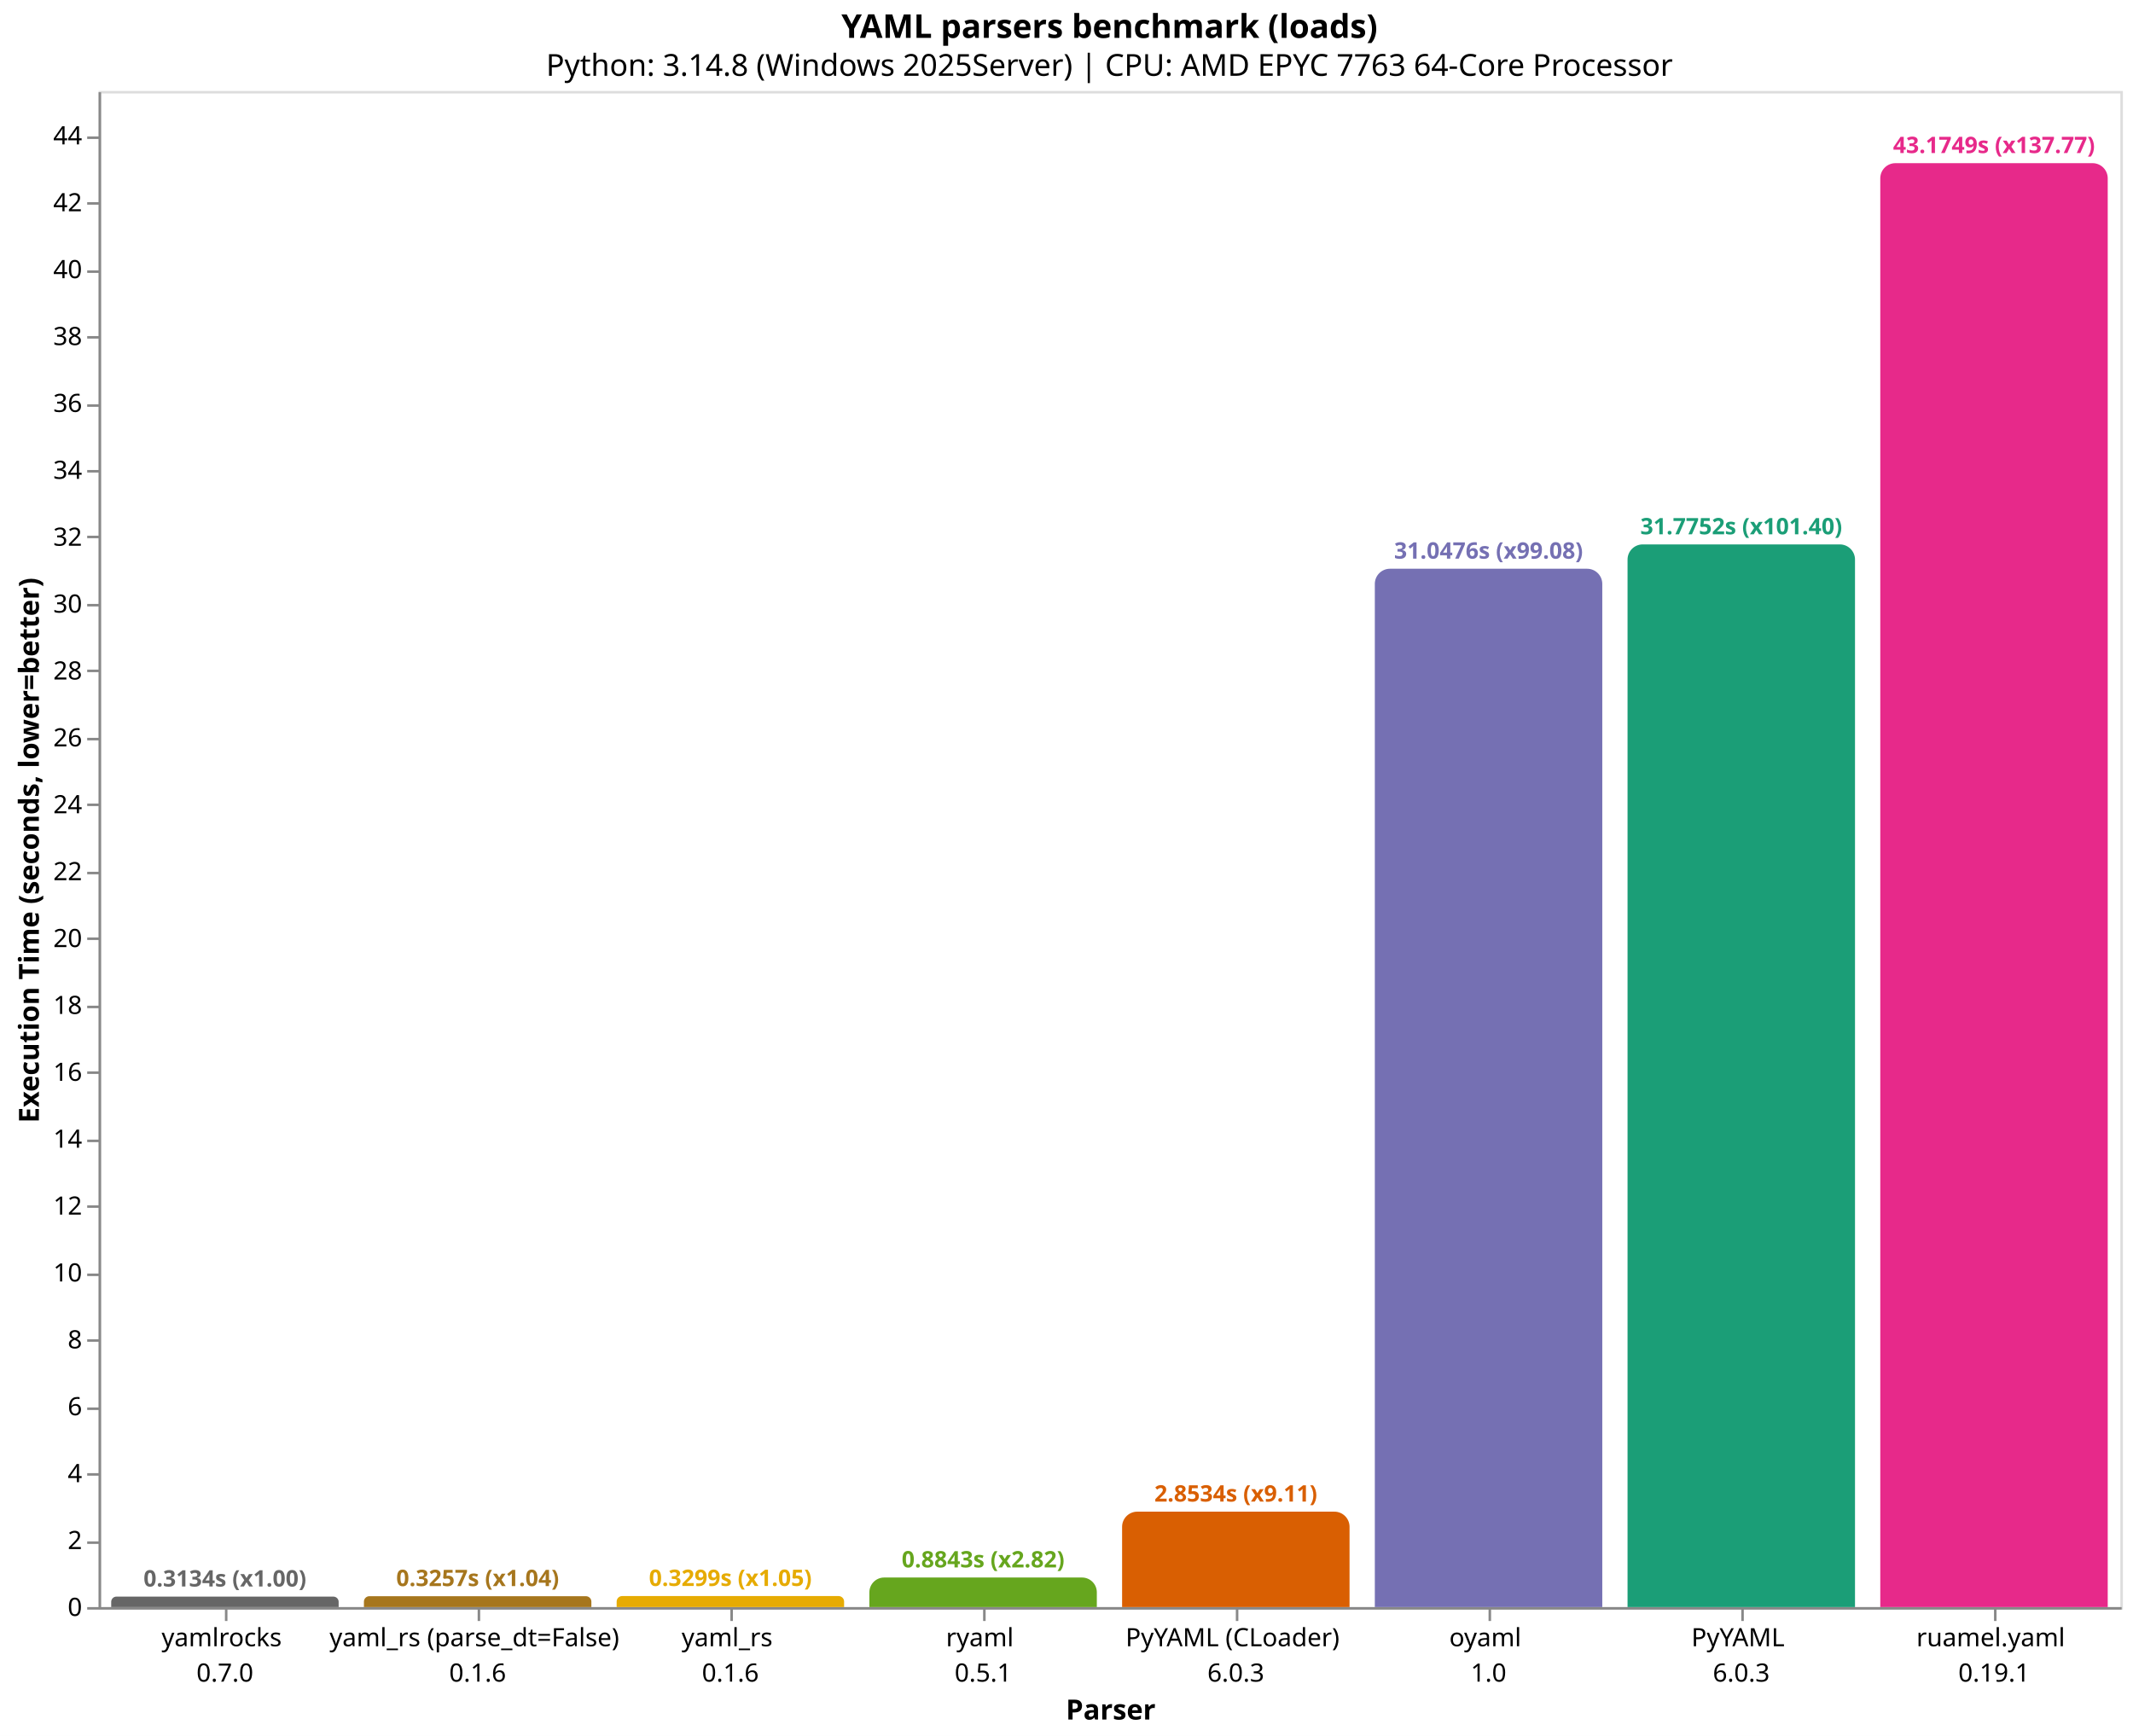
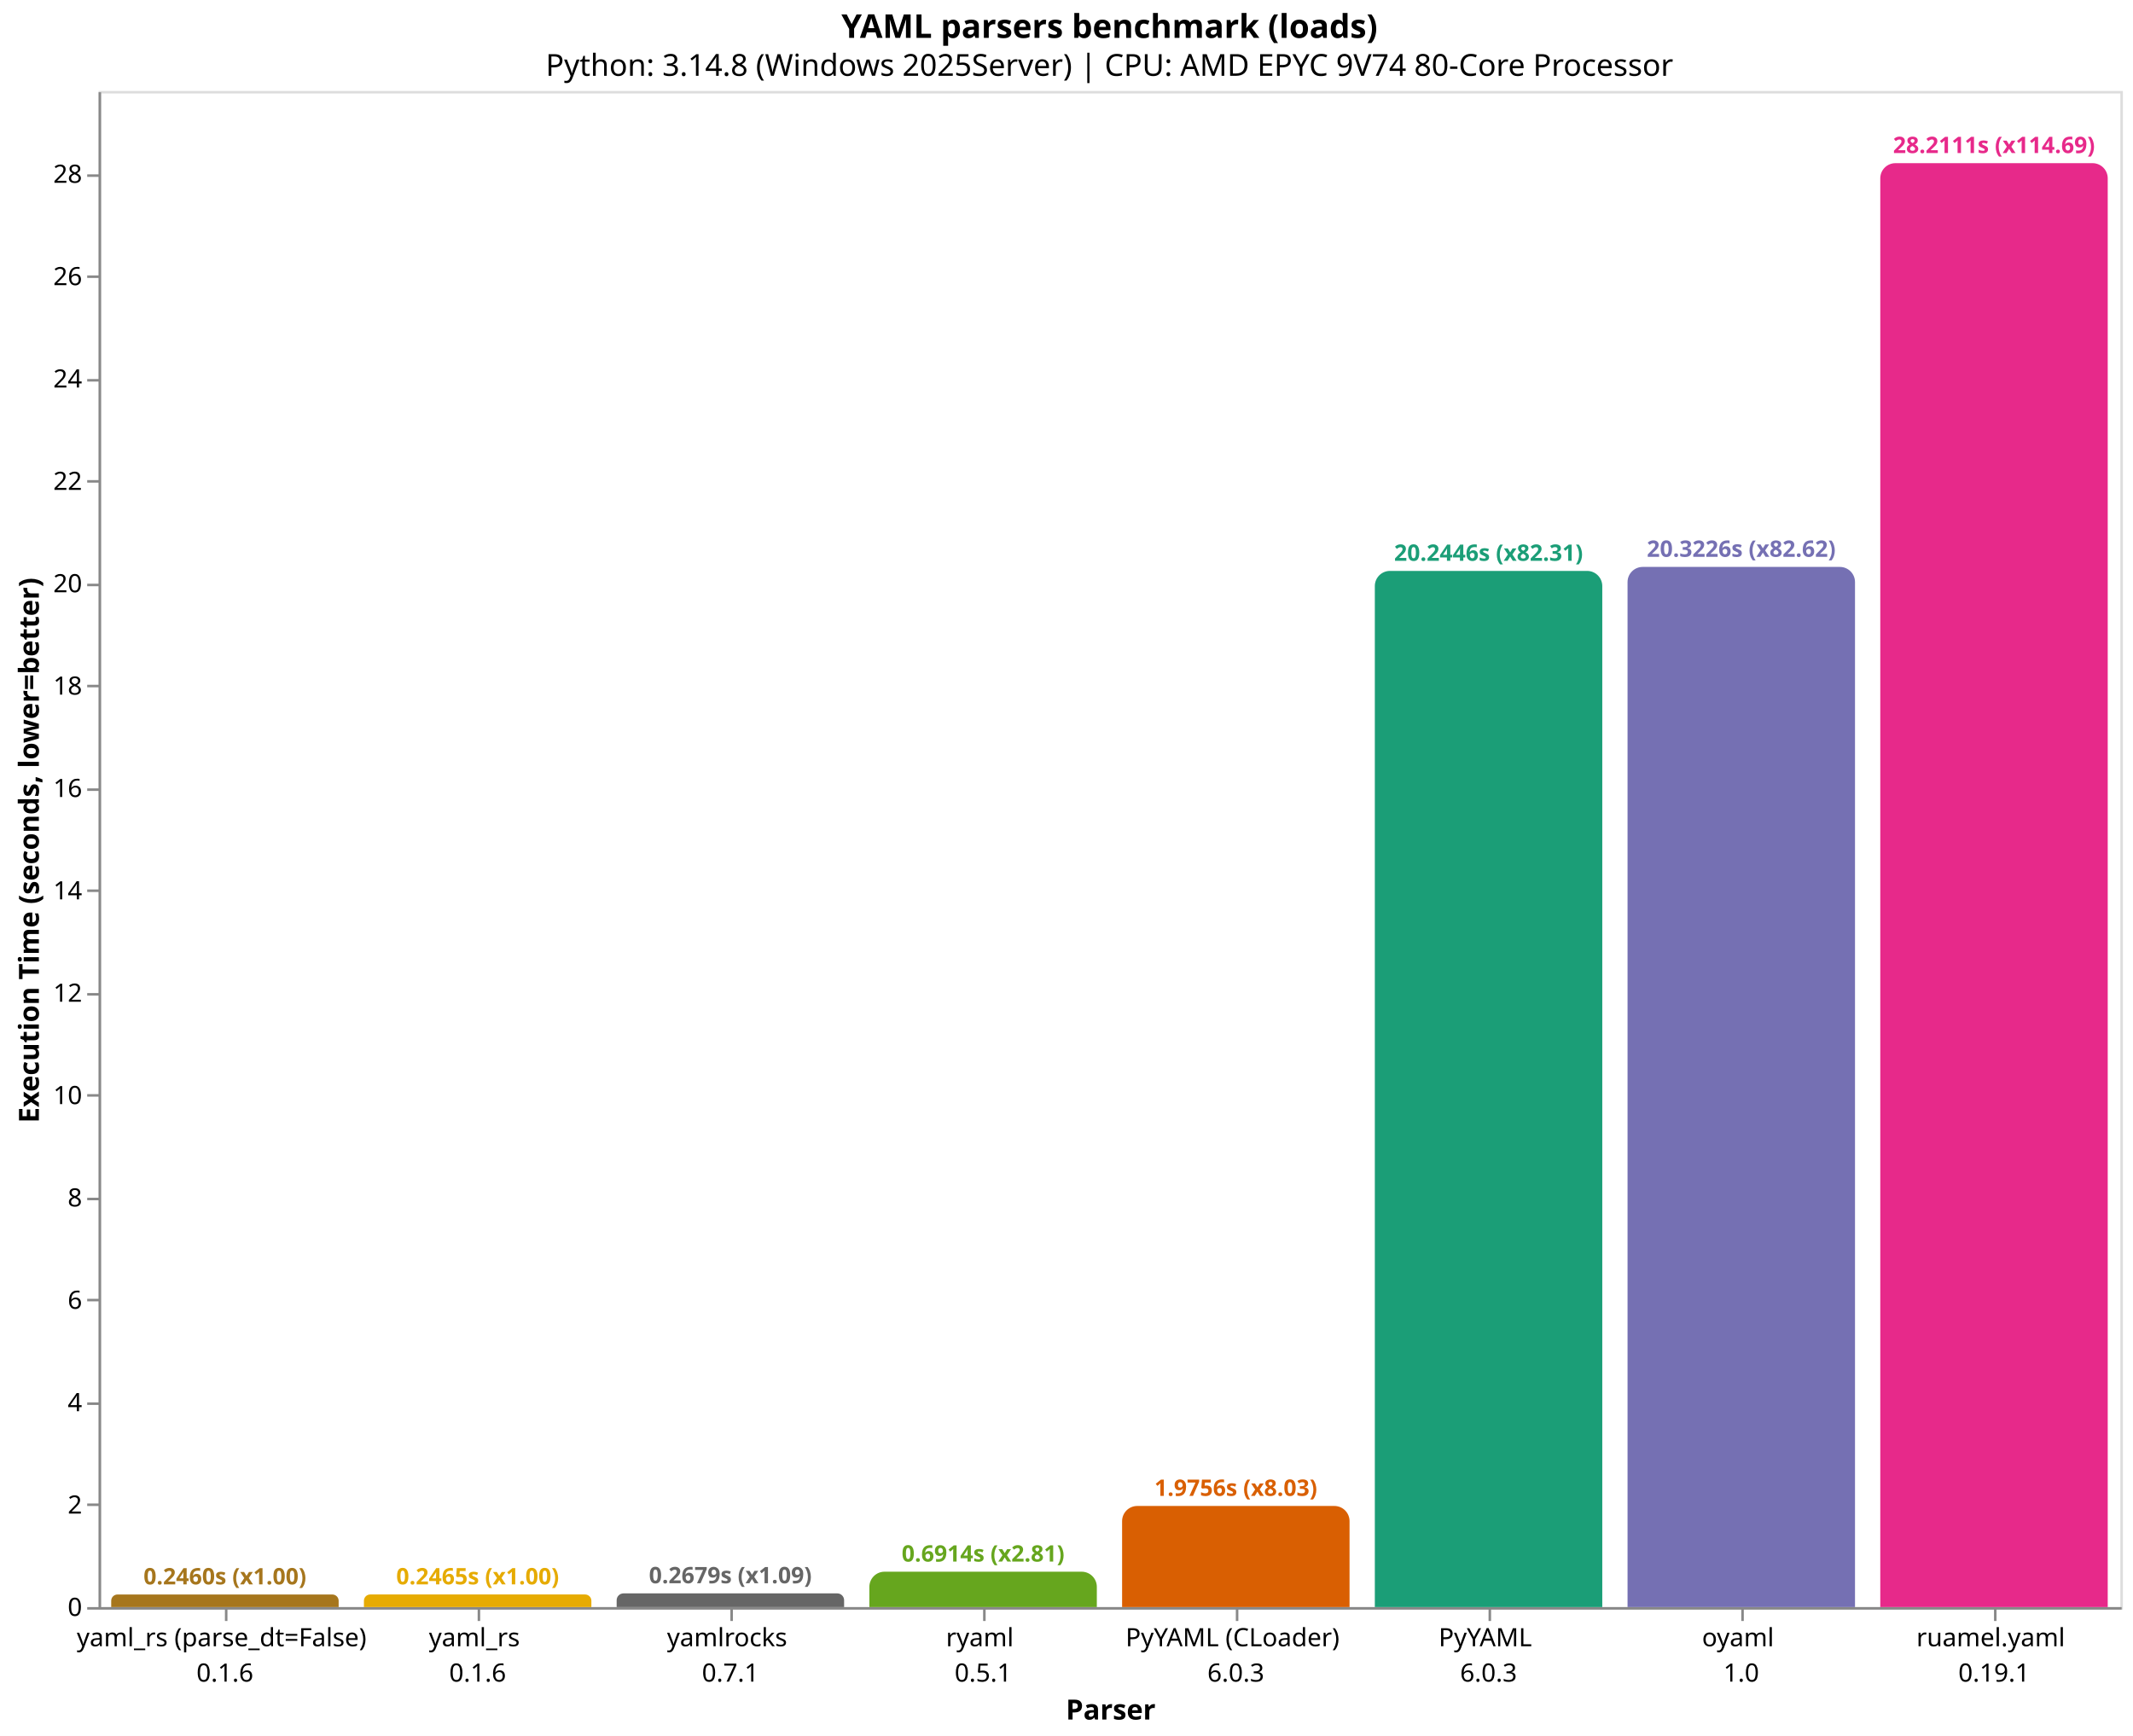
<svg xmlns="http://www.w3.org/2000/svg" version="1.1" class="marks" width="844" height="687" viewBox="0 0 844 687">
  <rect width="844" height="687" fill="white" />
  <g fill="none" stroke-miterlimit="10" transform="translate(39,36)">
    <g class="mark-group role-frame root" role="graphics-object" aria-roledescription="group mark container">
      <g transform="translate(0,0)">
        <path class="background" aria-hidden="true" d="M0.5,0.5h800v600h-800Z" stroke="#ddd" />
        <g>
-           <g class="mark-group role-axis" role="graphics-symbol" aria-roledescription="axis" aria-label="X-axis titled 'Parser' for a discrete scale with 8 values: yamlrocks&#10;0.7.0, yaml_rs (parse_dt=False)&#10;0.1.6, yaml_rs&#10;0.1.6, ryaml&#10;0.5.1, PyYAML (CLoader)&#10;6.0.3, ending with ruamel.yaml&#10;0.19.1">
+           <g class="mark-group role-axis" role="graphics-symbol" aria-roledescription="axis" aria-label="X-axis titled 'Parser' for a discrete scale with 8 values: yaml_rs (parse_dt=False)&#10;0.1.6, yaml_rs&#10;0.1.6, yamlrocks&#10;0.7.1, ryaml&#10;0.5.1, PyYAML (CLoader)&#10;6.0.3, ending with ruamel.yaml&#10;0.19.1">
            <g transform="translate(0.5,600.5)">
              <path class="background" aria-hidden="true" d="M0,0h0v0h0Z" pointer-events="none" />
              <g>
                <g class="mark-rule role-axis-tick" pointer-events="none">
                  <line transform="translate(50,0)" x2="0" y2="5" stroke="#888" stroke-width="1" opacity="1" />
                  <line transform="translate(150,0)" x2="0" y2="5" stroke="#888" stroke-width="1" opacity="1" />
                  <line transform="translate(250,0)" x2="0" y2="5" stroke="#888" stroke-width="1" opacity="1" />
                  <line transform="translate(350,0)" x2="0" y2="5" stroke="#888" stroke-width="1" opacity="1" />
                  <line transform="translate(450,0)" x2="0" y2="5" stroke="#888" stroke-width="1" opacity="1" />
                  <line transform="translate(550,0)" x2="0" y2="5" stroke="#888" stroke-width="1" opacity="1" />
                  <line transform="translate(650,0)" x2="0" y2="5" stroke="#888" stroke-width="1" opacity="1" />
                  <line transform="translate(750,0)" x2="0" y2="5" stroke="#888" stroke-width="1" opacity="1" />
                </g>
                <g class="mark-text role-axis-label" pointer-events="none">
                  <text text-anchor="middle" transform="translate(49.5,15)" font-family="sans-serif" font-size="10px" fill="#000" opacity="1">
-                     <tspan>yamlrocks</tspan>
-                     <tspan x="0" dy="14">0.7.0</tspan>
-                   </text>
-                   <text text-anchor="middle" transform="translate(149.5,15)" font-family="sans-serif" font-size="10px" fill="#000" opacity="1">
                    <tspan>yaml_rs (parse_dt=False)</tspan>
                    <tspan x="0" dy="14">0.1.6</tspan>
                  </text>
-                   <text text-anchor="middle" transform="translate(249.5,15)" font-family="sans-serif" font-size="10px" fill="#000" opacity="1">
+                   <text text-anchor="middle" transform="translate(149.5,15)" font-family="sans-serif" font-size="10px" fill="#000" opacity="1">
                    <tspan>yaml_rs</tspan>
                    <tspan x="0" dy="14">0.1.6</tspan>
+                   </text>
+                   <text text-anchor="middle" transform="translate(249.5,15)" font-family="sans-serif" font-size="10px" fill="#000" opacity="1">
+                     <tspan>yamlrocks</tspan>
+                     <tspan x="0" dy="14">0.7.1</tspan>
                  </text>
                  <text text-anchor="middle" transform="translate(349.5,15)" font-family="sans-serif" font-size="10px" fill="#000" opacity="1">
                    <tspan>ryaml</tspan>
                    <tspan x="0" dy="14">0.5.1</tspan>
                  </text>
                  <text text-anchor="middle" transform="translate(449.5,15)" font-family="sans-serif" font-size="10px" fill="#000" opacity="1">
                    <tspan>PyYAML (CLoader)</tspan>
                    <tspan x="0" dy="14">6.0.3</tspan>
                  </text>
                  <text text-anchor="middle" transform="translate(549.5,15)" font-family="sans-serif" font-size="10px" fill="#000" opacity="1">
+                     <tspan>PyYAML</tspan>
+                     <tspan x="0" dy="14">6.0.3</tspan>
+                   </text>
+                   <text text-anchor="middle" transform="translate(649.5,15)" font-family="sans-serif" font-size="10px" fill="#000" opacity="1">
                    <tspan>oyaml</tspan>
                    <tspan x="0" dy="14">1.0</tspan>
-                   </text>
-                   <text text-anchor="middle" transform="translate(649.5,15)" font-family="sans-serif" font-size="10px" fill="#000" opacity="1">
-                     <tspan>PyYAML</tspan>
-                     <tspan x="0" dy="14">6.0.3</tspan>
                  </text>
                  <text text-anchor="middle" transform="translate(749.5,15)" font-family="sans-serif" font-size="10px" fill="#000" opacity="1">
                    <tspan>ruamel.yaml</tspan>
                    <tspan x="0" dy="14">0.19.1</tspan>
                  </text>
                </g>
                <g class="mark-rule role-axis-domain" pointer-events="none">
                  <line transform="translate(0,0)" x2="800" y2="0" stroke="#888" stroke-width="1" opacity="1" />
                </g>
                <g class="mark-text role-axis-title" pointer-events="none">
                  <text text-anchor="middle" transform="translate(400,44)" font-family="sans-serif" font-size="11px" font-weight="bold" fill="#000" opacity="1">Parser</text>
                </g>
              </g>
              <path class="foreground" aria-hidden="true" d="" pointer-events="none" display="none" />
            </g>
          </g>
-           <g class="mark-group role-axis" role="graphics-symbol" aria-roledescription="axis" aria-label="Y-axis titled 'Execution Time (seconds, lower=better)' for a linear scale with values from 0 to 45">
+           <g class="mark-group role-axis" role="graphics-symbol" aria-roledescription="axis" aria-label="Y-axis titled 'Execution Time (seconds, lower=better)' for a linear scale with values from 0 to 30">
            <g transform="translate(0.5,0.5)">
              <path class="background" aria-hidden="true" d="M0,0h0v0h0Z" pointer-events="none" />
              <g>
                <g class="mark-rule role-axis-tick" pointer-events="none">
                  <line transform="translate(0,600)" x2="-5" y2="0" stroke="#888" stroke-width="1" opacity="1" />
-                   <line transform="translate(0,574)" x2="-5" y2="0" stroke="#888" stroke-width="1" opacity="1" />
-                   <line transform="translate(0,547)" x2="-5" y2="0" stroke="#888" stroke-width="1" opacity="1" />
-                   <line transform="translate(0,521)" x2="-5" y2="0" stroke="#888" stroke-width="1" opacity="1" />
-                   <line transform="translate(0,494)" x2="-5" y2="0" stroke="#888" stroke-width="1" opacity="1" />
-                   <line transform="translate(0,468)" x2="-5" y2="0" stroke="#888" stroke-width="1" opacity="1" />
-                   <line transform="translate(0,441)" x2="-5" y2="0" stroke="#888" stroke-width="1" opacity="1" />
-                   <line transform="translate(0,415)" x2="-5" y2="0" stroke="#888" stroke-width="1" opacity="1" />
-                   <line transform="translate(0,388)" x2="-5" y2="0" stroke="#888" stroke-width="1" opacity="1" />
-                   <line transform="translate(0,362)" x2="-5" y2="0" stroke="#888" stroke-width="1" opacity="1" />
-                   <line transform="translate(0,335)" x2="-5" y2="0" stroke="#888" stroke-width="1" opacity="1" />
-                   <line transform="translate(0,309)" x2="-5" y2="0" stroke="#888" stroke-width="1" opacity="1" />
-                   <line transform="translate(0,282)" x2="-5" y2="0" stroke="#888" stroke-width="1" opacity="1" />
-                   <line transform="translate(0,256)" x2="-5" y2="0" stroke="#888" stroke-width="1" opacity="1" />
-                   <line transform="translate(0,229)" x2="-5" y2="0" stroke="#888" stroke-width="1" opacity="1" />
-                   <line transform="translate(0,203)" x2="-5" y2="0" stroke="#888" stroke-width="1" opacity="1" />
-                   <line transform="translate(0,176)" x2="-5" y2="0" stroke="#888" stroke-width="1" opacity="1" />
-                   <line transform="translate(0,150)" x2="-5" y2="0" stroke="#888" stroke-width="1" opacity="1" />
-                   <line transform="translate(0,124)" x2="-5" y2="0" stroke="#888" stroke-width="1" opacity="1" />
-                   <line transform="translate(0,97)" x2="-5" y2="0" stroke="#888" stroke-width="1" opacity="1" />
-                   <line transform="translate(0,71)" x2="-5" y2="0" stroke="#888" stroke-width="1" opacity="1" />
-                   <line transform="translate(0,44)" x2="-5" y2="0" stroke="#888" stroke-width="1" opacity="1" />
-                   <line transform="translate(0,18)" x2="-5" y2="0" stroke="#888" stroke-width="1" opacity="1" />
+                   <line transform="translate(0,559)" x2="-5" y2="0" stroke="#888" stroke-width="1" opacity="1" />
+                   <line transform="translate(0,519)" x2="-5" y2="0" stroke="#888" stroke-width="1" opacity="1" />
+                   <line transform="translate(0,478)" x2="-5" y2="0" stroke="#888" stroke-width="1" opacity="1" />
+                   <line transform="translate(0,438)" x2="-5" y2="0" stroke="#888" stroke-width="1" opacity="1" />
+                   <line transform="translate(0,397)" x2="-5" y2="0" stroke="#888" stroke-width="1" opacity="1" />
+                   <line transform="translate(0,357)" x2="-5" y2="0" stroke="#888" stroke-width="1" opacity="1" />
+                   <line transform="translate(0,316)" x2="-5" y2="0" stroke="#888" stroke-width="1" opacity="1" />
+                   <line transform="translate(0,276)" x2="-5" y2="0" stroke="#888" stroke-width="1" opacity="1" />
+                   <line transform="translate(0,235)" x2="-5" y2="0" stroke="#888" stroke-width="1" opacity="1" />
+                   <line transform="translate(0,195)" x2="-5" y2="0" stroke="#888" stroke-width="1" opacity="1" />
+                   <line transform="translate(0,154)" x2="-5" y2="0" stroke="#888" stroke-width="1" opacity="1" />
+                   <line transform="translate(0,114)" x2="-5" y2="0" stroke="#888" stroke-width="1" opacity="1" />
+                   <line transform="translate(0,73)" x2="-5" y2="0" stroke="#888" stroke-width="1" opacity="1" />
+                   <line transform="translate(0,33)" x2="-5" y2="0" stroke="#888" stroke-width="1" opacity="1" />
                </g>
                <g class="mark-text role-axis-label" pointer-events="none">
                  <text text-anchor="end" transform="translate(-7,603)" font-family="sans-serif" font-size="10px" fill="#000" opacity="1">0</text>
-                   <text text-anchor="end" transform="translate(-7,576.5296)" font-family="sans-serif" font-size="10px" fill="#000" opacity="1">2</text>
-                   <text text-anchor="end" transform="translate(-7,550.0592)" font-family="sans-serif" font-size="10px" fill="#000" opacity="1">4</text>
-                   <text text-anchor="end" transform="translate(-7,523.5887)" font-family="sans-serif" font-size="10px" fill="#000" opacity="1">6</text>
-                   <text text-anchor="end" transform="translate(-7,497.1183)" font-family="sans-serif" font-size="10px" fill="#000" opacity="1">8</text>
-                   <text text-anchor="end" transform="translate(-7,470.6479)" font-family="sans-serif" font-size="10px" fill="#000" opacity="1">10</text>
-                   <text text-anchor="end" transform="translate(-7,444.1775)" font-family="sans-serif" font-size="10px" fill="#000" opacity="1">12</text>
-                   <text text-anchor="end" transform="translate(-7,417.7071)" font-family="sans-serif" font-size="10px" fill="#000" opacity="1">14</text>
-                   <text text-anchor="end" transform="translate(-7,391.2366)" font-family="sans-serif" font-size="10px" fill="#000" opacity="1">16</text>
-                   <text text-anchor="end" transform="translate(-7,364.7662)" font-family="sans-serif" font-size="10px" fill="#000" opacity="1">18</text>
-                   <text text-anchor="end" transform="translate(-7,338.2958)" font-family="sans-serif" font-size="10px" fill="#000" opacity="1">20</text>
-                   <text text-anchor="end" transform="translate(-7,311.8254)" font-family="sans-serif" font-size="10px" fill="#000" opacity="1">22</text>
-                   <text text-anchor="end" transform="translate(-7,285.3549)" font-family="sans-serif" font-size="10px" fill="#000" opacity="1">24</text>
-                   <text text-anchor="end" transform="translate(-7,258.8845)" font-family="sans-serif" font-size="10px" fill="#000" opacity="1">26</text>
-                   <text text-anchor="end" transform="translate(-7,232.4141)" font-family="sans-serif" font-size="10px" fill="#000" opacity="1">28</text>
-                   <text text-anchor="end" transform="translate(-7,205.9437)" font-family="sans-serif" font-size="10px" fill="#000" opacity="1">30</text>
-                   <text text-anchor="end" transform="translate(-7,179.4733)" font-family="sans-serif" font-size="10px" fill="#000" opacity="1">32</text>
-                   <text text-anchor="end" transform="translate(-7,153.0028)" font-family="sans-serif" font-size="10px" fill="#000" opacity="1">34</text>
-                   <text text-anchor="end" transform="translate(-7,126.5324)" font-family="sans-serif" font-size="10px" fill="#000" opacity="1">36</text>
-                   <text text-anchor="end" transform="translate(-7,100.062)" font-family="sans-serif" font-size="10px" fill="#000" opacity="1">38</text>
-                   <text text-anchor="end" transform="translate(-7,73.59158)" font-family="sans-serif" font-size="10px" fill="#000" opacity="1">40</text>
-                   <text text-anchor="end" transform="translate(-7,47.12116)" font-family="sans-serif" font-size="10px" fill="#000" opacity="1">42</text>
-                   <text text-anchor="end" transform="translate(-7,20.65074)" font-family="sans-serif" font-size="10px" fill="#000" opacity="1">44</text>
+                   <text text-anchor="end" transform="translate(-7,562.489)" font-family="sans-serif" font-size="10px" fill="#000" opacity="1">2</text>
+                   <text text-anchor="end" transform="translate(-7,521.9781)" font-family="sans-serif" font-size="10px" fill="#000" opacity="1">4</text>
+                   <text text-anchor="end" transform="translate(-7,481.4671)" font-family="sans-serif" font-size="10px" fill="#000" opacity="1">6</text>
+                   <text text-anchor="end" transform="translate(-7,440.9561)" font-family="sans-serif" font-size="10px" fill="#000" opacity="1">8</text>
+                   <text text-anchor="end" transform="translate(-7,400.4451)" font-family="sans-serif" font-size="10px" fill="#000" opacity="1">10</text>
+                   <text text-anchor="end" transform="translate(-7,359.9342)" font-family="sans-serif" font-size="10px" fill="#000" opacity="1">12</text>
+                   <text text-anchor="end" transform="translate(-7,319.4232)" font-family="sans-serif" font-size="10px" fill="#000" opacity="1">14</text>
+                   <text text-anchor="end" transform="translate(-7,278.9122)" font-family="sans-serif" font-size="10px" fill="#000" opacity="1">16</text>
+                   <text text-anchor="end" transform="translate(-7,238.4013)" font-family="sans-serif" font-size="10px" fill="#000" opacity="1">18</text>
+                   <text text-anchor="end" transform="translate(-7,197.8903)" font-family="sans-serif" font-size="10px" fill="#000" opacity="1">20</text>
+                   <text text-anchor="end" transform="translate(-7,157.3793)" font-family="sans-serif" font-size="10px" fill="#000" opacity="1">22</text>
+                   <text text-anchor="end" transform="translate(-7,116.8683)" font-family="sans-serif" font-size="10px" fill="#000" opacity="1">24</text>
+                   <text text-anchor="end" transform="translate(-7,76.35737)" font-family="sans-serif" font-size="10px" fill="#000" opacity="1">26</text>
+                   <text text-anchor="end" transform="translate(-7,35.84639)" font-family="sans-serif" font-size="10px" fill="#000" opacity="1">28</text>
                </g>
                <g class="mark-rule role-axis-domain" pointer-events="none">
                  <line transform="translate(0,600)" x2="0" y2="-600" stroke="#888" stroke-width="1" opacity="1" />
                </g>
                <g class="mark-text role-axis-title" pointer-events="none">
                  <text text-anchor="middle" transform="translate(-22.12305,300) rotate(-90) translate(0,-2)" font-family="sans-serif" font-size="11px" font-weight="bold" fill="#000" opacity="1">Execution Time (seconds, lower=better)</text>
                </g>
              </g>
              <path class="foreground" aria-hidden="true" d="" pointer-events="none" display="none" />
            </g>
          </g>
          <g class="mark-group role-scope" role="graphics-object" aria-roledescription="group mark container">
-             <g transform="translate(5,595.8524)">
-               <path class="background" aria-hidden="true" d="M2.074,0L87.926,0C89.071,0,90,0.929,90,2.074L90,4.148C90,4.148,90,4.148,90,4.148L0,4.148C0,4.148,0,4.148,0,4.148L0,2.074C0,0.929,0.929,0,2.074,0Z" />
+             <g transform="translate(5,595.0178)">
+               <path class="background" aria-hidden="true" d="M2.491,0L87.509,0C88.884,0,90,1.116,90,2.491L90,4.982C90,4.982,90,4.982,90,4.982L0,4.982C0,4.982,0,4.982,0,4.982L0,2.491C0,1.116,1.116,0,2.491,0Z" />
              <g clip-path="url(#clip1)">
                <g class="mark-group role-scope" role="graphics-object" aria-roledescription="group mark container">
-                   <g transform="translate(0,-595.8524)">
-                     <path class="background" aria-hidden="true" d="M0,0h90v0h-90Z" />
-                     <g>
-                       <g class="mark-rect role-mark layer_0_marks" role="graphics-object" aria-roledescription="rect mark container">
-                         <path aria-label="Parser: yamlrocks&#10;0.7.0; Execution Time (seconds, lower=better): 0.3133732; parser: yamlrocks; Execution Time (s): 0.3134; Slowdown: 1.00" role="graphics-symbol" aria-roledescription="bar" d="M0,595.852h90v4.148h-90Z" fill="#666666" />
-                       </g>
-                     </g>
-                     <path class="foreground" aria-hidden="true" d="" display="none" />
-                   </g>
-                 </g>
-               </g>
-               <path class="foreground" aria-hidden="true" d="" display="none" />
-             </g>
-             <g transform="translate(105,595.6897)">
-               <path class="background" aria-hidden="true" d="M2.155,0L87.845,0C89.034,0,90,0.966,90,2.155L90,4.31C90,4.31,90,4.31,90,4.31L0,4.31C0,4.31,0,4.31,0,4.31L0,2.155C0,0.966,0.966,0,2.155,0Z" />
+                   <g transform="translate(0,-595.0178)">
+                     <path class="background" aria-hidden="true" d="M0,0h90v0h-90Z" />
+                     <g>
+                       <g class="mark-rect role-mark layer_0_marks" role="graphics-object" aria-roledescription="rect mark container">
+                         <path aria-label="Parser: yaml_rs (parse_dt=False)&#10;0.1.6; Execution Time (seconds, lower=better): 0.2459661; parser: yaml_rs (parse_dt=False); Execution Time (s): 0.2460; Slowdown: 1.00" role="graphics-symbol" aria-roledescription="bar" d="M0,595.018h90v4.982h-90Z" fill="#a6761d" />
+                       </g>
+                     </g>
+                     <path class="foreground" aria-hidden="true" d="" display="none" />
+                   </g>
+                 </g>
+               </g>
+               <path class="foreground" aria-hidden="true" d="" display="none" />
+             </g>
+             <g transform="translate(105,595.0074)">
+               <path class="background" aria-hidden="true" d="M2.496,0L87.504,0C88.881,0,90,1.119,90,2.496L90,4.993C90,4.993,90,4.993,90,4.993L0,4.993C0,4.993,0,4.993,0,4.993L0,2.496C0,1.119,1.119,0,2.496,0Z" />
              <g clip-path="url(#clip2)">
                <g class="mark-group role-scope" role="graphics-object" aria-roledescription="group mark container">
-                   <g transform="translate(0,-595.6897)">
-                     <path class="background" aria-hidden="true" d="M0,0h90v0h-90Z" />
-                     <g>
-                       <g class="mark-rect role-mark layer_0_marks" role="graphics-object" aria-roledescription="rect mark container">
-                         <path aria-label="Parser: yaml_rs (parse_dt=False)&#10;0.1.6; Execution Time (seconds, lower=better): 0.325671366667; parser: yaml_rs (parse_dt=False); Execution Time (s): 0.3257; Slowdown: 1.04" role="graphics-symbol" aria-roledescription="bar" d="M0,595.69h90v4.31h-90Z" fill="#a6761d" />
-                       </g>
-                     </g>
-                     <path class="foreground" aria-hidden="true" d="" display="none" />
-                   </g>
-                 </g>
-               </g>
-               <path class="foreground" aria-hidden="true" d="" display="none" />
-             </g>
-             <g transform="translate(205,595.6334)">
-               <path class="background" aria-hidden="true" d="M2.183,0L87.817,0C89.022,0,90,0.978,90,2.183L90,4.367C90,4.367,90,4.367,90,4.367L0,4.367C0,4.367,0,4.367,0,4.367L0,2.183C0,0.978,0.978,0,2.183,0Z" />
+                   <g transform="translate(0,-595.0074)">
+                     <path class="background" aria-hidden="true" d="M0,0h90v0h-90Z" />
+                     <g>
+                       <g class="mark-rect role-mark layer_0_marks" role="graphics-object" aria-roledescription="rect mark container">
+                         <path aria-label="Parser: yaml_rs&#10;0.1.6; Execution Time (seconds, lower=better): 0.2464809; parser: yaml_rs; Execution Time (s): 0.2465; Slowdown: 1.00" role="graphics-symbol" aria-roledescription="bar" d="M0,595.007h90v4.993h-90Z" fill="#e6ab02" />
+                       </g>
+                     </g>
+                     <path class="foreground" aria-hidden="true" d="" display="none" />
+                   </g>
+                 </g>
+               </g>
+               <path class="foreground" aria-hidden="true" d="" display="none" />
+             </g>
+             <g transform="translate(205,594.5729)">
+               <path class="background" aria-hidden="true" d="M2.714,0L87.286,0C88.784,0,90,1.216,90,2.714L90,5.427C90,5.427,90,5.427,90,5.427L0,5.427C0,5.427,0,5.427,0,5.427L0,2.714C0,1.216,1.216,0,2.714,0Z" />
              <g clip-path="url(#clip3)">
                <g class="mark-group role-scope" role="graphics-object" aria-roledescription="group mark container">
-                   <g transform="translate(0,-595.6334)">
-                     <path class="background" aria-hidden="true" d="M0,0h90v0h-90Z" />
-                     <g>
-                       <g class="mark-rect role-mark layer_0_marks" role="graphics-object" aria-roledescription="rect mark container">
-                         <path aria-label="Parser: yaml_rs&#10;0.1.6; Execution Time (seconds, lower=better): 0.3299253; parser: yaml_rs; Execution Time (s): 0.3299; Slowdown: 1.05" role="graphics-symbol" aria-roledescription="bar" d="M0,595.633h90v4.367h-90Z" fill="#e6ab02" />
-                       </g>
-                     </g>
-                     <path class="foreground" aria-hidden="true" d="" display="none" />
-                   </g>
-                 </g>
-               </g>
-               <path class="foreground" aria-hidden="true" d="" display="none" />
-             </g>
-             <g transform="translate(305,588.2962)">
-               <path class="background" aria-hidden="true" d="M5.852,0L84.148,0C87.378,0,90,2.622,90,5.852L90,11.704C90,11.704,90,11.704,90,11.704L0,11.704C0,11.704,0,11.704,0,11.704L0,5.852C0,2.622,2.622,0,5.852,0Z" />
+                   <g transform="translate(0,-594.5729)">
+                     <path class="background" aria-hidden="true" d="M0,0h90v0h-90Z" />
+                     <g>
+                       <g class="mark-rect role-mark layer_0_marks" role="graphics-object" aria-roledescription="rect mark container">
+                         <path aria-label="Parser: yamlrocks&#10;0.7.1; Execution Time (seconds, lower=better): 0.267931166667; parser: yamlrocks; Execution Time (s): 0.2679; Slowdown: 1.09" role="graphics-symbol" aria-roledescription="bar" d="M0,594.573h90v5.427h-90Z" fill="#666666" />
+                       </g>
+                     </g>
+                     <path class="foreground" aria-hidden="true" d="" display="none" />
+                   </g>
+                 </g>
+               </g>
+               <path class="foreground" aria-hidden="true" d="" display="none" />
+             </g>
+             <g transform="translate(305,585.9958)">
+               <path class="background" aria-hidden="true" d="M6,0L84,0C87.311,0,90,2.689,90,6L90,14.004C90,14.004,90,14.004,90,14.004L0,14.004C0,14.004,0,14.004,0,14.004L0,6C0,2.689,2.689,0,6,0Z" />
              <g clip-path="url(#clip4)">
                <g class="mark-group role-scope" role="graphics-object" aria-roledescription="group mark container">
-                   <g transform="translate(0,-588.2962)">
-                     <path class="background" aria-hidden="true" d="M0,0h90v0h-90Z" />
-                     <g>
-                       <g class="mark-rect role-mark layer_0_marks" role="graphics-object" aria-roledescription="rect mark container">
-                         <path aria-label="Parser: ryaml&#10;0.5.1; Execution Time (seconds, lower=better): 0.884295566667; parser: ryaml; Execution Time (s): 0.8843; Slowdown: 2.82" role="graphics-symbol" aria-roledescription="bar" d="M0,588.296h90v11.704h-90Z" fill="#66a61e" />
-                       </g>
-                     </g>
-                     <path class="foreground" aria-hidden="true" d="" display="none" />
-                   </g>
-                 </g>
-               </g>
-               <path class="foreground" aria-hidden="true" d="" display="none" />
-             </g>
-             <g transform="translate(405,562.2342)">
-               <path class="background" aria-hidden="true" d="M6,0L84,0C87.311,0,90,2.689,90,6L90,37.766C90,37.766,90,37.766,90,37.766L0,37.766C0,37.766,0,37.766,0,37.766L0,6C0,2.689,2.689,0,6,0Z" />
+                   <g transform="translate(0,-585.9958)">
+                     <path class="background" aria-hidden="true" d="M0,0h90v0h-90Z" />
+                     <g>
+                       <g class="mark-rect role-mark layer_0_marks" role="graphics-object" aria-roledescription="rect mark container">
+                         <path aria-label="Parser: ryaml&#10;0.5.1; Execution Time (seconds, lower=better): 0.6913783; parser: ryaml; Execution Time (s): 0.6914; Slowdown: 2.81" role="graphics-symbol" aria-roledescription="bar" d="M0,585.996h90v14.004h-90Z" fill="#66a61e" />
+                       </g>
+                     </g>
+                     <path class="foreground" aria-hidden="true" d="" display="none" />
+                   </g>
+                 </g>
+               </g>
+               <path class="foreground" aria-hidden="true" d="" display="none" />
+             </g>
+             <g transform="translate(405,559.9826)">
+               <path class="background" aria-hidden="true" d="M6,0L84,0C87.311,0,90,2.689,90,6L90,40.017C90,40.017,90,40.017,90,40.017L0,40.017C0,40.017,0,40.017,0,40.017L0,6C0,2.689,2.689,0,6,0Z" />
              <g clip-path="url(#clip5)">
                <g class="mark-group role-scope" role="graphics-object" aria-roledescription="group mark container">
-                   <g transform="translate(0,-562.2342)">
-                     <path class="background" aria-hidden="true" d="M0,0h90v0h-90Z" />
-                     <g>
-                       <g class="mark-rect role-mark layer_0_marks" role="graphics-object" aria-roledescription="rect mark container">
-                         <path aria-label="Parser: PyYAML (CLoader)&#10;6.0.3; Execution Time (seconds, lower=better): 2.85343393333; parser: PyYAML (CLoader); Execution Time (s): 2.8534; Slowdown: 9.11" role="graphics-symbol" aria-roledescription="bar" d="M0,562.234h90v37.766h-90Z" fill="#d95f02" />
-                       </g>
-                     </g>
-                     <path class="foreground" aria-hidden="true" d="" display="none" />
-                   </g>
-                 </g>
-               </g>
-               <path class="foreground" aria-hidden="true" d="" display="none" />
-             </g>
-             <g transform="translate(505,189.0781)">
-               <path class="background" aria-hidden="true" d="M6,0L84,0C87.311,0,90,2.689,90,6L90,410.922C90,410.922,90,410.922,90,410.922L0,410.922C0,410.922,0,410.922,0,410.922L0,6C0,2.689,2.689,0,6,0Z" />
+                   <g transform="translate(0,-559.9826)">
+                     <path class="background" aria-hidden="true" d="M0,0h90v0h-90Z" />
+                     <g>
+                       <g class="mark-rect role-mark layer_0_marks" role="graphics-object" aria-roledescription="rect mark container">
+                         <path aria-label="Parser: PyYAML (CLoader)&#10;6.0.3; Execution Time (seconds, lower=better): 1.97563156667; parser: PyYAML (CLoader); Execution Time (s): 1.9756; Slowdown: 8.03" role="graphics-symbol" aria-roledescription="bar" d="M0,559.983h90v40.017h-90Z" fill="#d95f02" />
+                       </g>
+                     </g>
+                     <path class="foreground" aria-hidden="true" d="" display="none" />
+                   </g>
+                 </g>
+               </g>
+               <path class="foreground" aria-hidden="true" d="" display="none" />
+             </g>
+             <g transform="translate(505,189.9363)">
+               <path class="background" aria-hidden="true" d="M6,0L84,0C87.311,0,90,2.689,90,6L90,410.064C90,410.064,90,410.064,90,410.064L0,410.064C0,410.064,0,410.064,0,410.064L0,6C0,2.689,2.689,0,6,0Z" />
              <g clip-path="url(#clip6)">
                <g class="mark-group role-scope" role="graphics-object" aria-roledescription="group mark container">
-                   <g transform="translate(0,-189.0781)">
-                     <path class="background" aria-hidden="true" d="M0,0h90v0h-90Z" />
-                     <g>
-                       <g class="mark-rect role-mark layer_0_marks" role="graphics-object" aria-roledescription="rect mark container">
-                         <path aria-label="Parser: oyaml&#10;1.0; Execution Time (seconds, lower=better): 31.0476287333; parser: oyaml; Execution Time (s): 31.0476; Slowdown: 99.08" role="graphics-symbol" aria-roledescription="bar" d="M0,189.078h90v410.922h-90Z" fill="#7570b3" />
-                       </g>
-                     </g>
-                     <path class="foreground" aria-hidden="true" d="" display="none" />
-                   </g>
-                 </g>
-               </g>
-               <path class="foreground" aria-hidden="true" d="" display="none" />
-             </g>
-             <g transform="translate(605,179.4484)">
-               <path class="background" aria-hidden="true" d="M6,0L84,0C87.311,0,90,2.689,90,6L90,420.552C90,420.552,90,420.552,90,420.552L0,420.552C0,420.552,0,420.552,0,420.552L0,6C0,2.689,2.689,0,6,0Z" />
+                   <g transform="translate(0,-189.9363)">
+                     <path class="background" aria-hidden="true" d="M0,0h90v0h-90Z" />
+                     <g>
+                       <g class="mark-rect role-mark layer_0_marks" role="graphics-object" aria-roledescription="rect mark container">
+                         <path aria-label="Parser: PyYAML&#10;6.0.3; Execution Time (seconds, lower=better): 20.2445725667; parser: PyYAML; Execution Time (s): 20.2446; Slowdown: 82.31" role="graphics-symbol" aria-roledescription="bar" d="M0,189.936h90v410.064h-90Z" fill="#1b9e77" />
+                       </g>
+                     </g>
+                     <path class="foreground" aria-hidden="true" d="" display="none" />
+                   </g>
+                 </g>
+               </g>
+               <path class="foreground" aria-hidden="true" d="" display="none" />
+             </g>
+             <g transform="translate(605,188.3559)">
+               <path class="background" aria-hidden="true" d="M6,0L84,0C87.311,0,90,2.689,90,6L90,411.644C90,411.644,90,411.644,90,411.644L0,411.644C0,411.644,0,411.644,0,411.644L0,6C0,2.689,2.689,0,6,0Z" />
              <g clip-path="url(#clip7)">
                <g class="mark-group role-scope" role="graphics-object" aria-roledescription="group mark container">
-                   <g transform="translate(0,-179.4484)">
-                     <path class="background" aria-hidden="true" d="M0,0h90v0h-90Z" />
-                     <g>
-                       <g class="mark-rect role-mark layer_0_marks" role="graphics-object" aria-roledescription="rect mark container">
-                         <path aria-label="Parser: PyYAML&#10;6.0.3; Execution Time (seconds, lower=better): 31.7752117333; parser: PyYAML; Execution Time (s): 31.7752; Slowdown: 101.40" role="graphics-symbol" aria-roledescription="bar" d="M0,179.448h90v420.552h-90Z" fill="#1b9e77" />
+                   <g transform="translate(0,-188.3559)">
+                     <path class="background" aria-hidden="true" d="M0,0h90v0h-90Z" />
+                     <g>
+                       <g class="mark-rect role-mark layer_0_marks" role="graphics-object" aria-roledescription="rect mark container">
+                         <path aria-label="Parser: oyaml&#10;1.0; Execution Time (seconds, lower=better): 20.3226001; parser: oyaml; Execution Time (s): 20.3226; Slowdown: 82.62" role="graphics-symbol" aria-roledescription="bar" d="M0,188.356h90v411.644h-90Z" fill="#7570b3" />
                      </g>
                    </g>
                    <path class="foreground" aria-hidden="true" d="" display="none" />
                  </g>
                </g>
              </g>
              <path class="foreground" aria-hidden="true" d="" display="none" />
            </g>
            <g transform="translate(705,28.57143)">
              <path class="background" aria-hidden="true" d="M6,0L84,0C87.311,0,90,2.689,90,6L90,571.429C90,571.429,90,571.429,90,571.429L0,571.429C0,571.429,0,571.429,0,571.429L0,6C0,2.689,2.689,0,6,0Z" />
              <g clip-path="url(#clip8)">
                <g class="mark-group role-scope" role="graphics-object" aria-roledescription="group mark container">
                  <g transform="translate(0,-28.57143)">
                    <path class="background" aria-hidden="true" d="M0,0h90v0h-90Z" />
                    <g>
                      <g class="mark-rect role-mark layer_0_marks" role="graphics-object" aria-roledescription="rect mark container">
-                         <path aria-label="Parser: ruamel.yaml&#10;0.19.1; Execution Time (seconds, lower=better): 43.1748761333; parser: ruamel.yaml; Execution Time (s): 43.1749; Slowdown: 137.77" role="graphics-symbol" aria-roledescription="bar" d="M0,28.571h90v571.429h-90Z" fill="#e7298a" />
+                         <path aria-label="Parser: ruamel.yaml&#10;0.19.1; Execution Time (seconds, lower=better): 28.2110522333; parser: ruamel.yaml; Execution Time (s): 28.2111; Slowdown: 114.69" role="graphics-symbol" aria-roledescription="bar" d="M0,28.571h90v571.429h-90Z" fill="#e7298a" />
                      </g>
                    </g>
                    <path class="foreground" aria-hidden="true" d="" display="none" />
                  </g>
                </g>
              </g>
              <path class="foreground" aria-hidden="true" d="" display="none" />
            </g>
          </g>
          <g class="mark-text role-mark layer_1_marks" role="graphics-object" aria-roledescription="text mark container">
-             <text aria-label="Parser: yamlrocks&#10;0.7.0; Execution Time (seconds, lower=better): 0.3133732; parser: yamlrocks; label: 0.3134s (x1.00); Execution Time (s): 0.3134; Slowdown: 1.00" role="graphics-symbol" aria-roledescription="text mark" text-anchor="middle" transform="translate(50,591.8524)" font-family="sans-serif" font-size="9px" font-weight="bold" fill="#666666">0.3134s (x1.00)</text>
-             <text aria-label="Parser: yaml_rs (parse_dt=False)&#10;0.1.6; Execution Time (seconds, lower=better): 0.325671366667; parser: yaml_rs (parse_dt=False); label: 0.3257s (x1.04); Execution Time (s): 0.3257; Slowdown: 1.04" role="graphics-symbol" aria-roledescription="text mark" text-anchor="middle" transform="translate(150,591.6897)" font-family="sans-serif" font-size="9px" font-weight="bold" fill="#a6761d">0.3257s (x1.04)</text>
-             <text aria-label="Parser: yaml_rs&#10;0.1.6; Execution Time (seconds, lower=better): 0.3299253; parser: yaml_rs; label: 0.3299s (x1.05); Execution Time (s): 0.3299; Slowdown: 1.05" role="graphics-symbol" aria-roledescription="text mark" text-anchor="middle" transform="translate(250,591.6334)" font-family="sans-serif" font-size="9px" font-weight="bold" fill="#e6ab02">0.3299s (x1.05)</text>
-             <text aria-label="Parser: ryaml&#10;0.5.1; Execution Time (seconds, lower=better): 0.884295566667; parser: ryaml; label: 0.8843s (x2.82); Execution Time (s): 0.8843; Slowdown: 2.82" role="graphics-symbol" aria-roledescription="text mark" text-anchor="middle" transform="translate(350,584.2962)" font-family="sans-serif" font-size="9px" font-weight="bold" fill="#66a61e">0.8843s (x2.82)</text>
-             <text aria-label="Parser: PyYAML (CLoader)&#10;6.0.3; Execution Time (seconds, lower=better): 2.85343393333; parser: PyYAML (CLoader); label: 2.8534s (x9.11); Execution Time (s): 2.8534; Slowdown: 9.11" role="graphics-symbol" aria-roledescription="text mark" text-anchor="middle" transform="translate(450,558.2342)" font-family="sans-serif" font-size="9px" font-weight="bold" fill="#d95f02">2.8534s (x9.11)</text>
-             <text aria-label="Parser: oyaml&#10;1.0; Execution Time (seconds, lower=better): 31.0476287333; parser: oyaml; label: 31.0476s (x99.08); Execution Time (s): 31.0476; Slowdown: 99.08" role="graphics-symbol" aria-roledescription="text mark" text-anchor="middle" transform="translate(550,185.0781)" font-family="sans-serif" font-size="9px" font-weight="bold" fill="#7570b3">31.0476s (x99.08)</text>
-             <text aria-label="Parser: PyYAML&#10;6.0.3; Execution Time (seconds, lower=better): 31.7752117333; parser: PyYAML; label: 31.7752s (x101.40); Execution Time (s): 31.7752; Slowdown: 101.40" role="graphics-symbol" aria-roledescription="text mark" text-anchor="middle" transform="translate(650,175.4484)" font-family="sans-serif" font-size="9px" font-weight="bold" fill="#1b9e77">31.7752s (x101.40)</text>
-             <text aria-label="Parser: ruamel.yaml&#10;0.19.1; Execution Time (seconds, lower=better): 43.1748761333; parser: ruamel.yaml; label: 43.1749s (x137.77); Execution Time (s): 43.1749; Slowdown: 137.77" role="graphics-symbol" aria-roledescription="text mark" text-anchor="middle" transform="translate(750,24.57143)" font-family="sans-serif" font-size="9px" font-weight="bold" fill="#e7298a">43.1749s (x137.77)</text>
+             <text aria-label="Parser: yaml_rs (parse_dt=False)&#10;0.1.6; Execution Time (seconds, lower=better): 0.2459661; parser: yaml_rs (parse_dt=False); label: 0.2460s (x1.00); Execution Time (s): 0.2460; Slowdown: 1.00" role="graphics-symbol" aria-roledescription="text mark" text-anchor="middle" transform="translate(50,591.0178)" font-family="sans-serif" font-size="9px" font-weight="bold" fill="#a6761d">0.2460s (x1.00)</text>
+             <text aria-label="Parser: yaml_rs&#10;0.1.6; Execution Time (seconds, lower=better): 0.2464809; parser: yaml_rs; label: 0.2465s (x1.00); Execution Time (s): 0.2465; Slowdown: 1.00" role="graphics-symbol" aria-roledescription="text mark" text-anchor="middle" transform="translate(150,591.0074)" font-family="sans-serif" font-size="9px" font-weight="bold" fill="#e6ab02">0.2465s (x1.00)</text>
+             <text aria-label="Parser: yamlrocks&#10;0.7.1; Execution Time (seconds, lower=better): 0.267931166667; parser: yamlrocks; label: 0.2679s (x1.09); Execution Time (s): 0.2679; Slowdown: 1.09" role="graphics-symbol" aria-roledescription="text mark" text-anchor="middle" transform="translate(250,590.5729)" font-family="sans-serif" font-size="9px" font-weight="bold" fill="#666666">0.2679s (x1.09)</text>
+             <text aria-label="Parser: ryaml&#10;0.5.1; Execution Time (seconds, lower=better): 0.6913783; parser: ryaml; label: 0.6914s (x2.81); Execution Time (s): 0.6914; Slowdown: 2.81" role="graphics-symbol" aria-roledescription="text mark" text-anchor="middle" transform="translate(350,581.9958)" font-family="sans-serif" font-size="9px" font-weight="bold" fill="#66a61e">0.6914s (x2.81)</text>
+             <text aria-label="Parser: PyYAML (CLoader)&#10;6.0.3; Execution Time (seconds, lower=better): 1.97563156667; parser: PyYAML (CLoader); label: 1.9756s (x8.03); Execution Time (s): 1.9756; Slowdown: 8.03" role="graphics-symbol" aria-roledescription="text mark" text-anchor="middle" transform="translate(450,555.9826)" font-family="sans-serif" font-size="9px" font-weight="bold" fill="#d95f02">1.9756s (x8.03)</text>
+             <text aria-label="Parser: PyYAML&#10;6.0.3; Execution Time (seconds, lower=better): 20.2445725667; parser: PyYAML; label: 20.2446s (x82.31); Execution Time (s): 20.2446; Slowdown: 82.31" role="graphics-symbol" aria-roledescription="text mark" text-anchor="middle" transform="translate(550,185.9363)" font-family="sans-serif" font-size="9px" font-weight="bold" fill="#1b9e77">20.2446s (x82.31)</text>
+             <text aria-label="Parser: oyaml&#10;1.0; Execution Time (seconds, lower=better): 20.3226001; parser: oyaml; label: 20.3226s (x82.62); Execution Time (s): 20.3226; Slowdown: 82.62" role="graphics-symbol" aria-roledescription="text mark" text-anchor="middle" transform="translate(650,184.3559)" font-family="sans-serif" font-size="9px" font-weight="bold" fill="#7570b3">20.3226s (x82.62)</text>
+             <text aria-label="Parser: ruamel.yaml&#10;0.19.1; Execution Time (seconds, lower=better): 28.2110522333; parser: ruamel.yaml; label: 28.2111s (x114.69); Execution Time (s): 28.2111; Slowdown: 114.69" role="graphics-symbol" aria-roledescription="text mark" text-anchor="middle" transform="translate(750,24.57143)" font-family="sans-serif" font-size="9px" font-weight="bold" fill="#e7298a">28.2111s (x114.69)</text>
          </g>
          <g class="mark-group role-title">
            <g transform="translate(400,-31)">
              <path class="background" aria-hidden="true" d="M0,0h0v0h0Z" pointer-events="none" />
              <g>
                <g class="mark-text role-title-text" role="graphics-symbol" aria-roledescription="title" aria-label="Title text 'YAML parsers benchmark (loads)'" pointer-events="none">
                  <text text-anchor="middle" transform="translate(0,10)" font-family="sans-serif" font-size="13px" font-weight="bold" fill="#000" opacity="1">YAML parsers benchmark (loads)</text>
                </g>
-                 <g class="mark-text role-title-subtitle" role="graphics-symbol" aria-roledescription="subtitle" aria-label="Subtitle text 'Python: 3.14.8 (Windows 2025Server) | CPU: AMD EPYC 7763 64-Core Processor'" pointer-events="none">
-                   <text text-anchor="middle" transform="translate(0,25)" font-family="sans-serif" font-size="12px" fill="#000" opacity="1">Python: 3.14.8 (Windows 2025Server) | CPU: AMD EPYC 7763 64-Core Processor</text>
+                 <g class="mark-text role-title-subtitle" role="graphics-symbol" aria-roledescription="subtitle" aria-label="Subtitle text 'Python: 3.14.8 (Windows 2025Server) | CPU: AMD EPYC 9V74 80-Core Processor'" pointer-events="none">
+                   <text text-anchor="middle" transform="translate(0,25)" font-family="sans-serif" font-size="12px" fill="#000" opacity="1">Python: 3.14.8 (Windows 2025Server) | CPU: AMD EPYC 9V74 80-Core Processor</text>
                </g>
              </g>
              <path class="foreground" aria-hidden="true" d="" pointer-events="none" display="none" />
            </g>
          </g>
        </g>
        <path class="foreground" aria-hidden="true" d="" display="none" />
      </g>
    </g>
  </g>
  <defs>
    <clipPath id="clip1">
-       <path d="M2.074,0L87.926,0C89.071,0,90,0.929,90,2.074L90,4.148C90,4.148,90,4.148,90,4.148L0,4.148C0,4.148,0,4.148,0,4.148L0,2.074C0,0.929,0.929,0,2.074,0Z" />
+       <path d="M2.491,0L87.509,0C88.884,0,90,1.116,90,2.491L90,4.982C90,4.982,90,4.982,90,4.982L0,4.982C0,4.982,0,4.982,0,4.982L0,2.491C0,1.116,1.116,0,2.491,0Z" />
    </clipPath>
    <clipPath id="clip2">
-       <path d="M2.155,0L87.845,0C89.034,0,90,0.966,90,2.155L90,4.31C90,4.31,90,4.31,90,4.31L0,4.31C0,4.31,0,4.31,0,4.31L0,2.155C0,0.966,0.966,0,2.155,0Z" />
+       <path d="M2.496,0L87.504,0C88.881,0,90,1.119,90,2.496L90,4.993C90,4.993,90,4.993,90,4.993L0,4.993C0,4.993,0,4.993,0,4.993L0,2.496C0,1.119,1.119,0,2.496,0Z" />
    </clipPath>
    <clipPath id="clip3">
-       <path d="M2.183,0L87.817,0C89.022,0,90,0.978,90,2.183L90,4.367C90,4.367,90,4.367,90,4.367L0,4.367C0,4.367,0,4.367,0,4.367L0,2.183C0,0.978,0.978,0,2.183,0Z" />
+       <path d="M2.714,0L87.286,0C88.784,0,90,1.216,90,2.714L90,5.427C90,5.427,90,5.427,90,5.427L0,5.427C0,5.427,0,5.427,0,5.427L0,2.714C0,1.216,1.216,0,2.714,0Z" />
    </clipPath>
    <clipPath id="clip4">
-       <path d="M5.852,0L84.148,0C87.378,0,90,2.622,90,5.852L90,11.704C90,11.704,90,11.704,90,11.704L0,11.704C0,11.704,0,11.704,0,11.704L0,5.852C0,2.622,2.622,0,5.852,0Z" />
+       <path d="M6,0L84,0C87.311,0,90,2.689,90,6L90,14.004C90,14.004,90,14.004,90,14.004L0,14.004C0,14.004,0,14.004,0,14.004L0,6C0,2.689,2.689,0,6,0Z" />
    </clipPath>
    <clipPath id="clip5">
-       <path d="M6,0L84,0C87.311,0,90,2.689,90,6L90,37.766C90,37.766,90,37.766,90,37.766L0,37.766C0,37.766,0,37.766,0,37.766L0,6C0,2.689,2.689,0,6,0Z" />
+       <path d="M6,0L84,0C87.311,0,90,2.689,90,6L90,40.017C90,40.017,90,40.017,90,40.017L0,40.017C0,40.017,0,40.017,0,40.017L0,6C0,2.689,2.689,0,6,0Z" />
    </clipPath>
    <clipPath id="clip6">
-       <path d="M6,0L84,0C87.311,0,90,2.689,90,6L90,410.922C90,410.922,90,410.922,90,410.922L0,410.922C0,410.922,0,410.922,0,410.922L0,6C0,2.689,2.689,0,6,0Z" />
+       <path d="M6,0L84,0C87.311,0,90,2.689,90,6L90,410.064C90,410.064,90,410.064,90,410.064L0,410.064C0,410.064,0,410.064,0,410.064L0,6C0,2.689,2.689,0,6,0Z" />
    </clipPath>
    <clipPath id="clip7">
-       <path d="M6,0L84,0C87.311,0,90,2.689,90,6L90,420.552C90,420.552,90,420.552,90,420.552L0,420.552C0,420.552,0,420.552,0,420.552L0,6C0,2.689,2.689,0,6,0Z" />
+       <path d="M6,0L84,0C87.311,0,90,2.689,90,6L90,411.644C90,411.644,90,411.644,90,411.644L0,411.644C0,411.644,0,411.644,0,411.644L0,6C0,2.689,2.689,0,6,0Z" />
    </clipPath>
    <clipPath id="clip8">
      <path d="M6,0L84,0C87.311,0,90,2.689,90,6L90,571.429C90,571.429,90,571.429,90,571.429L0,571.429C0,571.429,0,571.429,0,571.429L0,6C0,2.689,2.689,0,6,0Z" />
    </clipPath>
  </defs>
</svg>
